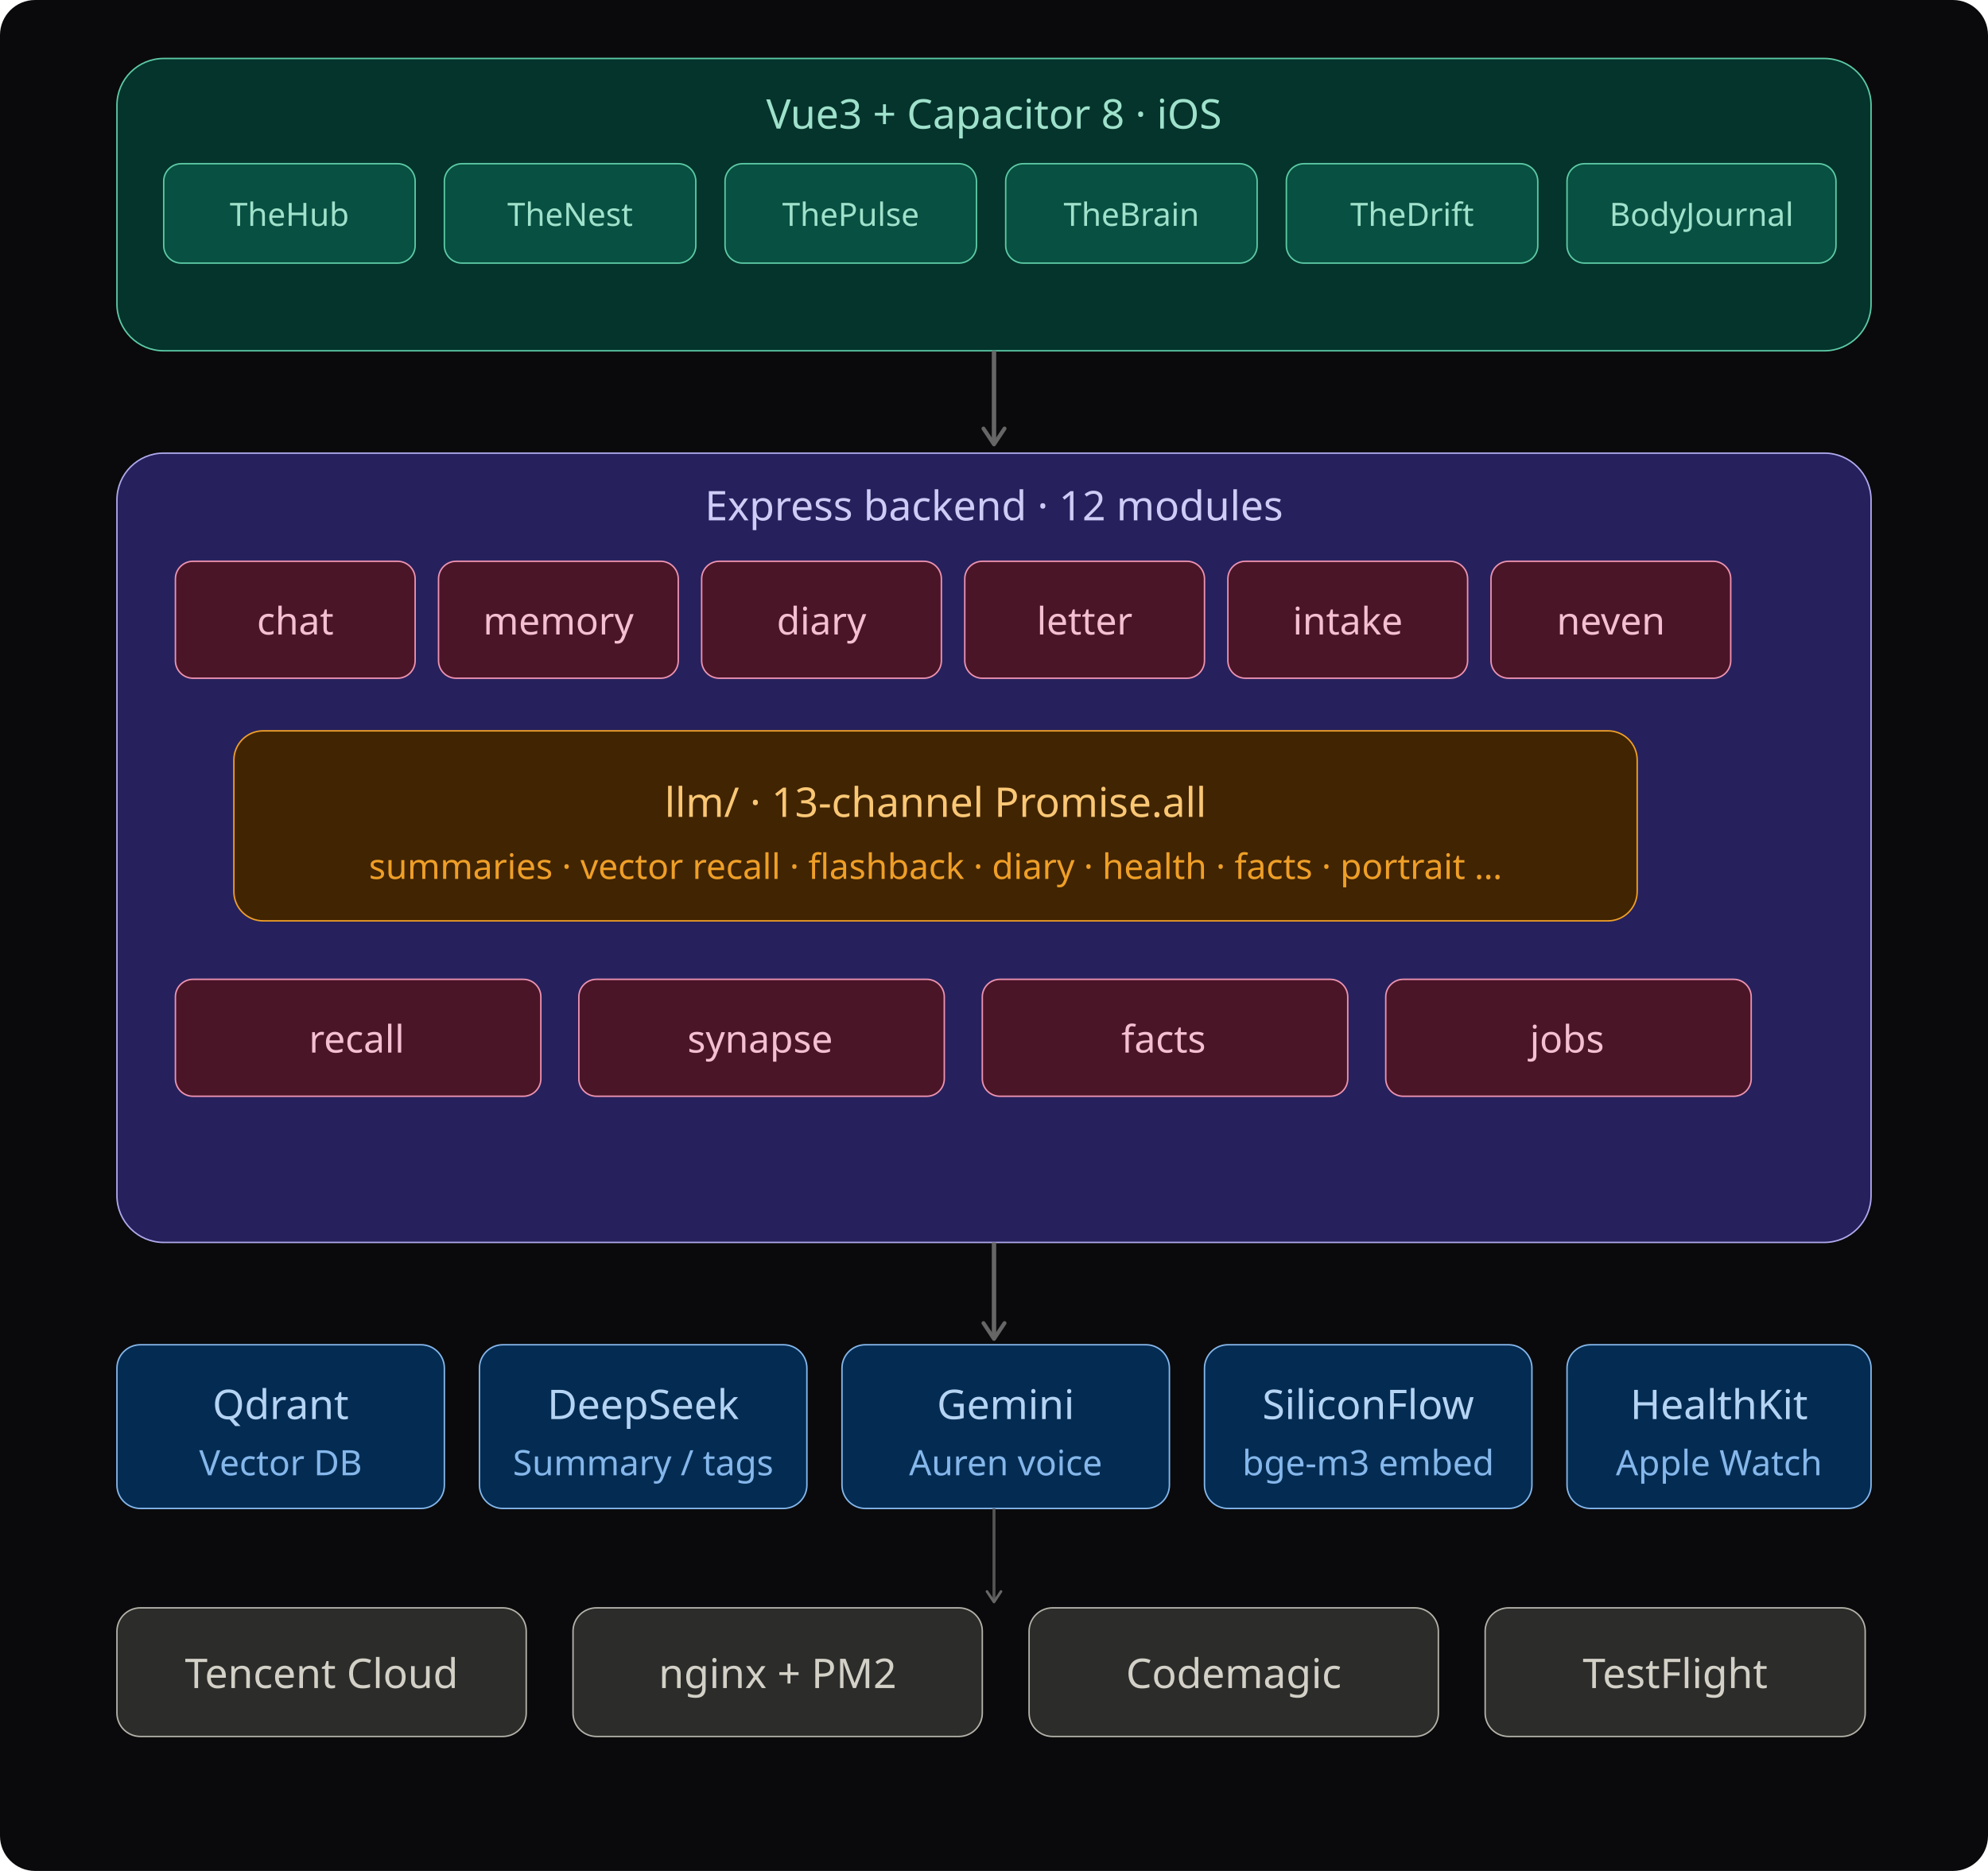
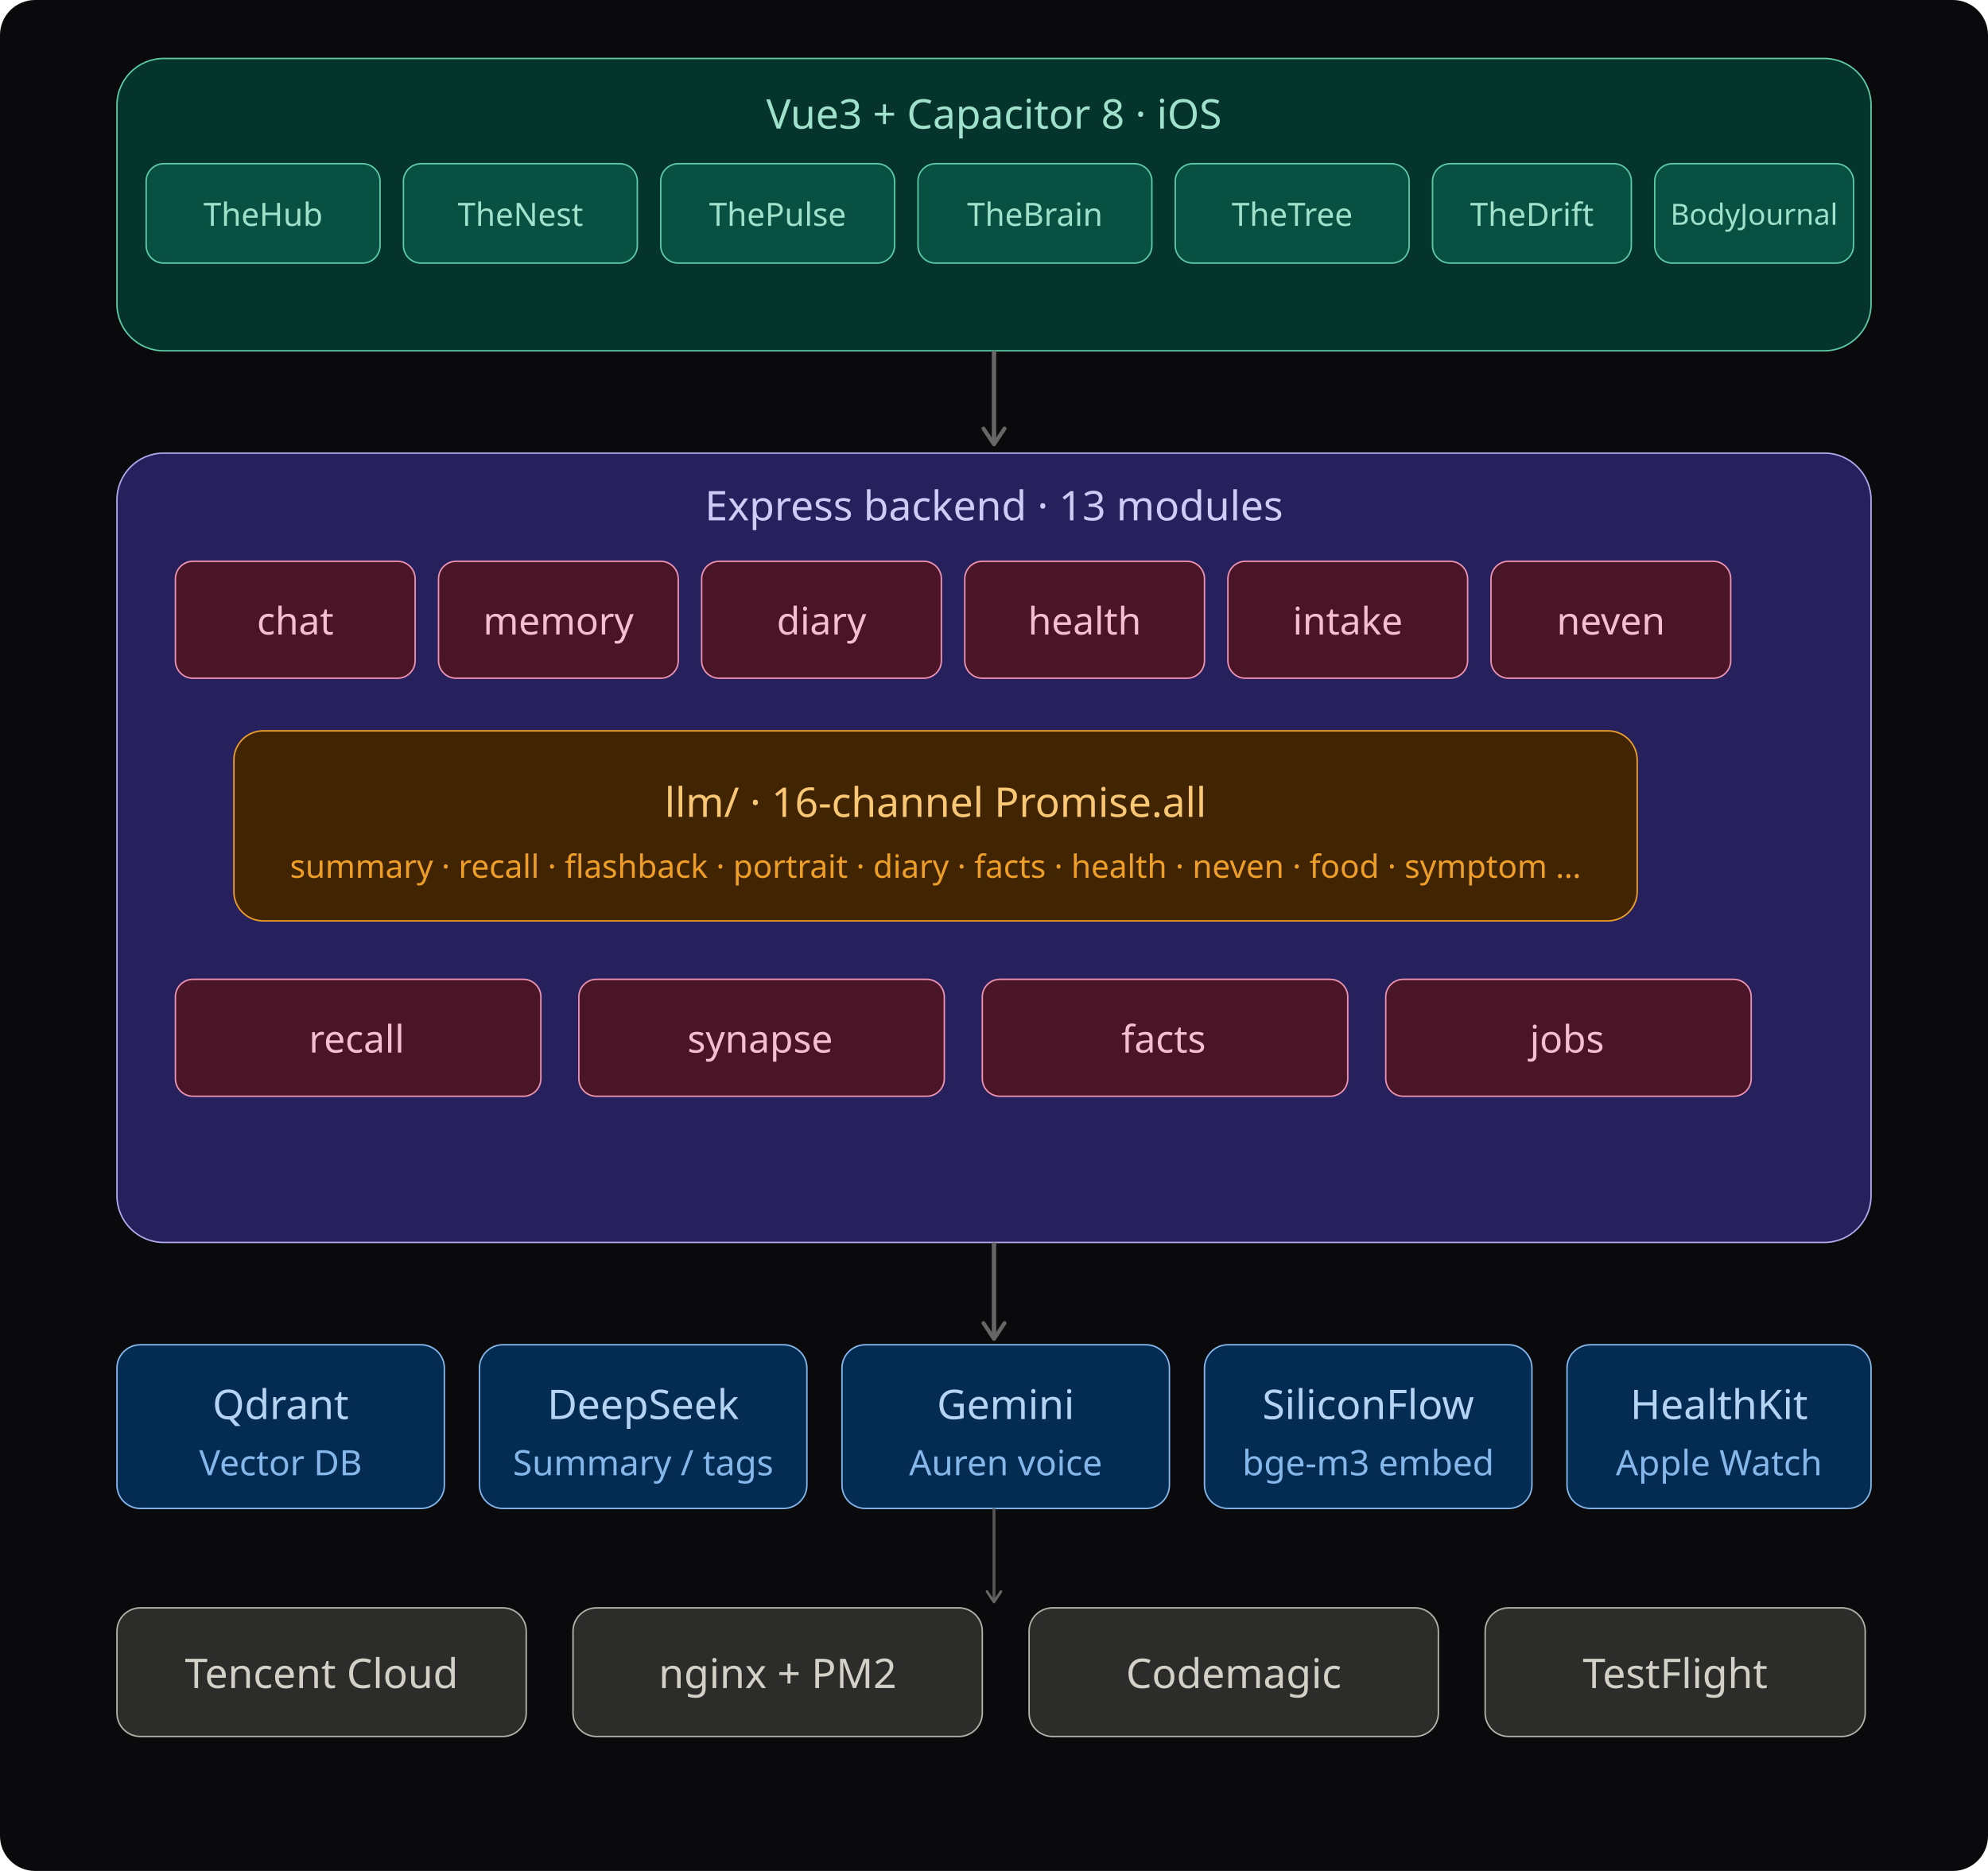
<svg xmlns="http://www.w3.org/2000/svg" width="680" height="640" viewBox="0 0 680 640" role="img">
  <defs>
    <marker id="arrow" viewBox="0 0 10 10" refX="8" refY="5" markerWidth="6" markerHeight="6" orient="auto-start-reverse">
      <path d="M2 1L8 5L2 9" fill="none" stroke="#666" stroke-width="1.5" stroke-linecap="round" stroke-linejoin="round" />
    </marker>
  </defs>
  <rect width="680" height="640" rx="12" fill="#0a0a0c" />
  <rect x="40" y="20" width="600" height="100" rx="16" fill="#04342C" stroke="#5DCAA5" stroke-width="0.5" />
  <text x="340" y="44" text-anchor="middle" font-family="sans-serif" font-size="14" font-weight="500" fill="#9FE1CB">Vue3 + Capacitor 8 · iOS</text>
-   <rect x="56" y="56" width="86" height="34" rx="6" fill="#085041" stroke="#5DCAA5" stroke-width="0.5" />
-   <text x="99" y="73" text-anchor="middle" dominant-baseline="central" font-family="sans-serif" font-size="11" fill="#9FE1CB">TheHub</text>
-   <rect x="152" y="56" width="86" height="34" rx="6" fill="#085041" stroke="#5DCAA5" stroke-width="0.5" />
-   <text x="195" y="73" text-anchor="middle" dominant-baseline="central" font-family="sans-serif" font-size="11" fill="#9FE1CB">TheNest</text>
-   <rect x="248" y="56" width="86" height="34" rx="6" fill="#085041" stroke="#5DCAA5" stroke-width="0.5" />
-   <text x="291" y="73" text-anchor="middle" dominant-baseline="central" font-family="sans-serif" font-size="11" fill="#9FE1CB">ThePulse</text>
-   <rect x="344" y="56" width="86" height="34" rx="6" fill="#085041" stroke="#5DCAA5" stroke-width="0.5" />
-   <text x="387" y="73" text-anchor="middle" dominant-baseline="central" font-family="sans-serif" font-size="11" fill="#9FE1CB">TheBrain</text>
-   <rect x="440" y="56" width="86" height="34" rx="6" fill="#085041" stroke="#5DCAA5" stroke-width="0.5" />
-   <text x="483" y="73" text-anchor="middle" dominant-baseline="central" font-family="sans-serif" font-size="11" fill="#9FE1CB">TheDrift</text>
-   <rect x="536" y="56" width="92" height="34" rx="6" fill="#085041" stroke="#5DCAA5" stroke-width="0.5" />
-   <text x="582" y="73" text-anchor="middle" dominant-baseline="central" font-family="sans-serif" font-size="11" fill="#9FE1CB">BodyJournal</text>
+   <rect x="50" y="56" width="80" height="34" rx="6" fill="#085041" stroke="#5DCAA5" stroke-width="0.5" />
+   <text x="90" y="73" text-anchor="middle" dominant-baseline="central" font-family="sans-serif" font-size="11" fill="#9FE1CB">TheHub</text>
+   <rect x="138" y="56" width="80" height="34" rx="6" fill="#085041" stroke="#5DCAA5" stroke-width="0.5" />
+   <text x="178" y="73" text-anchor="middle" dominant-baseline="central" font-family="sans-serif" font-size="11" fill="#9FE1CB">TheNest</text>
+   <rect x="226" y="56" width="80" height="34" rx="6" fill="#085041" stroke="#5DCAA5" stroke-width="0.5" />
+   <text x="266" y="73" text-anchor="middle" dominant-baseline="central" font-family="sans-serif" font-size="11" fill="#9FE1CB">ThePulse</text>
+   <rect x="314" y="56" width="80" height="34" rx="6" fill="#085041" stroke="#5DCAA5" stroke-width="0.5" />
+   <text x="354" y="73" text-anchor="middle" dominant-baseline="central" font-family="sans-serif" font-size="11" fill="#9FE1CB">TheBrain</text>
+   <rect x="402" y="56" width="80" height="34" rx="6" fill="#085041" stroke="#5DCAA5" stroke-width="0.5" />
+   <text x="442" y="73" text-anchor="middle" dominant-baseline="central" font-family="sans-serif" font-size="11" fill="#9FE1CB">TheTree</text>
+   <rect x="490" y="56" width="68" height="34" rx="6" fill="#085041" stroke="#5DCAA5" stroke-width="0.5" />
+   <text x="524" y="73" text-anchor="middle" dominant-baseline="central" font-family="sans-serif" font-size="11" fill="#9FE1CB">TheDrift</text>
+   <rect x="566" y="56" width="68" height="34" rx="6" fill="#085041" stroke="#5DCAA5" stroke-width="0.5" />
+   <text x="600" y="73" text-anchor="middle" dominant-baseline="central" font-family="sans-serif" font-size="10" fill="#9FE1CB">BodyJournal</text>
  <line x1="340" y1="120" x2="340" y2="152" stroke="#666" stroke-width="1.5" marker-end="url(#arrow)" />
  <rect x="40" y="155" width="600" height="270" rx="16" fill="#26215C" stroke="#AFA9EC" stroke-width="0.5" />
-   <text x="340" y="178" text-anchor="middle" font-family="sans-serif" font-size="14" font-weight="500" fill="#CECBF6">Express backend · 12 modules</text>
+   <text x="340" y="178" text-anchor="middle" font-family="sans-serif" font-size="14" font-weight="500" fill="#CECBF6">Express backend · 13 modules</text>
  <rect x="60" y="192" width="82" height="40" rx="6" fill="#4B1528" stroke="#ED93B1" stroke-width="0.5" />
  <text x="101" y="212" text-anchor="middle" dominant-baseline="central" font-family="sans-serif" font-size="13" font-weight="500" fill="#F4C0D1">chat</text>
  <rect x="150" y="192" width="82" height="40" rx="6" fill="#4B1528" stroke="#ED93B1" stroke-width="0.5" />
  <text x="191" y="212" text-anchor="middle" dominant-baseline="central" font-family="sans-serif" font-size="13" font-weight="500" fill="#F4C0D1">memory</text>
  <rect x="240" y="192" width="82" height="40" rx="6" fill="#4B1528" stroke="#ED93B1" stroke-width="0.5" />
  <text x="281" y="212" text-anchor="middle" dominant-baseline="central" font-family="sans-serif" font-size="13" font-weight="500" fill="#F4C0D1">diary</text>
  <rect x="330" y="192" width="82" height="40" rx="6" fill="#4B1528" stroke="#ED93B1" stroke-width="0.5" />
-   <text x="371" y="212" text-anchor="middle" dominant-baseline="central" font-family="sans-serif" font-size="13" font-weight="500" fill="#F4C0D1">letter</text>
+   <text x="371" y="212" text-anchor="middle" dominant-baseline="central" font-family="sans-serif" font-size="13" font-weight="500" fill="#F4C0D1">health</text>
  <rect x="420" y="192" width="82" height="40" rx="6" fill="#4B1528" stroke="#ED93B1" stroke-width="0.5" />
  <text x="461" y="212" text-anchor="middle" dominant-baseline="central" font-family="sans-serif" font-size="13" font-weight="500" fill="#F4C0D1">intake</text>
  <rect x="510" y="192" width="82" height="40" rx="6" fill="#4B1528" stroke="#ED93B1" stroke-width="0.5" />
  <text x="551" y="212" text-anchor="middle" dominant-baseline="central" font-family="sans-serif" font-size="13" font-weight="500" fill="#F4C0D1">neven</text>
  <rect x="80" y="250" width="480" height="65" rx="10" fill="#412402" stroke="#EF9F27" stroke-width="0.5" />
-   <text x="320" y="274" text-anchor="middle" dominant-baseline="central" font-family="sans-serif" font-size="14" font-weight="500" fill="#FAC775">llm/ · 13-channel Promise.all</text>
-   <text x="320" y="296" text-anchor="middle" dominant-baseline="central" font-family="sans-serif" font-size="12" fill="#EF9F27">summaries · vector recall · flashback · diary · health · facts · portrait …</text>
+   <text x="320" y="274" text-anchor="middle" dominant-baseline="central" font-family="sans-serif" font-size="14" font-weight="500" fill="#FAC775">llm/ · 16-channel Promise.all</text>
+   <text x="320" y="296" text-anchor="middle" dominant-baseline="central" font-family="sans-serif" font-size="11" fill="#EF9F27">summary · recall · flashback · portrait · diary · facts · health · neven · food · symptom …</text>
  <rect x="60" y="335" width="125" height="40" rx="6" fill="#4B1528" stroke="#ED93B1" stroke-width="0.5" />
  <text x="122" y="355" text-anchor="middle" dominant-baseline="central" font-family="sans-serif" font-size="13" font-weight="500" fill="#F4C0D1">recall</text>
  <rect x="198" y="335" width="125" height="40" rx="6" fill="#4B1528" stroke="#ED93B1" stroke-width="0.5" />
  <text x="260" y="355" text-anchor="middle" dominant-baseline="central" font-family="sans-serif" font-size="13" font-weight="500" fill="#F4C0D1">synapse</text>
  <rect x="336" y="335" width="125" height="40" rx="6" fill="#4B1528" stroke="#ED93B1" stroke-width="0.5" />
  <text x="398" y="355" text-anchor="middle" dominant-baseline="central" font-family="sans-serif" font-size="13" font-weight="500" fill="#F4C0D1">facts</text>
  <rect x="474" y="335" width="125" height="40" rx="6" fill="#4B1528" stroke="#ED93B1" stroke-width="0.5" />
  <text x="536" y="355" text-anchor="middle" dominant-baseline="central" font-family="sans-serif" font-size="13" font-weight="500" fill="#F4C0D1">jobs</text>
  <line x1="340" y1="425" x2="340" y2="458" stroke="#666" stroke-width="1.5" marker-end="url(#arrow)" />
  <rect x="40" y="460" width="112" height="56" rx="8" fill="#042C53" stroke="#85B7EB" stroke-width="0.5" />
  <text x="96" y="480" text-anchor="middle" dominant-baseline="central" font-family="sans-serif" font-size="14" font-weight="500" fill="#B5D4F4">Qdrant</text>
  <text x="96" y="500" text-anchor="middle" dominant-baseline="central" font-family="sans-serif" font-size="12" fill="#85B7EB">Vector DB</text>
  <rect x="164" y="460" width="112" height="56" rx="8" fill="#042C53" stroke="#85B7EB" stroke-width="0.5" />
  <text x="220" y="480" text-anchor="middle" dominant-baseline="central" font-family="sans-serif" font-size="14" font-weight="500" fill="#B5D4F4">DeepSeek</text>
  <text x="220" y="500" text-anchor="middle" dominant-baseline="central" font-family="sans-serif" font-size="12" fill="#85B7EB">Summary / tags</text>
  <rect x="288" y="460" width="112" height="56" rx="8" fill="#042C53" stroke="#85B7EB" stroke-width="0.5" />
  <text x="344" y="480" text-anchor="middle" dominant-baseline="central" font-family="sans-serif" font-size="14" font-weight="500" fill="#B5D4F4">Gemini</text>
  <text x="344" y="500" text-anchor="middle" dominant-baseline="central" font-family="sans-serif" font-size="12" fill="#85B7EB">Auren voice</text>
  <rect x="412" y="460" width="112" height="56" rx="8" fill="#042C53" stroke="#85B7EB" stroke-width="0.5" />
  <text x="468" y="480" text-anchor="middle" dominant-baseline="central" font-family="sans-serif" font-size="14" font-weight="500" fill="#B5D4F4">SiliconFlow</text>
  <text x="468" y="500" text-anchor="middle" dominant-baseline="central" font-family="sans-serif" font-size="12" fill="#85B7EB">bge-m3 embed</text>
  <rect x="536" y="460" width="104" height="56" rx="8" fill="#042C53" stroke="#85B7EB" stroke-width="0.5" />
  <text x="588" y="480" text-anchor="middle" dominant-baseline="central" font-family="sans-serif" font-size="14" font-weight="500" fill="#B5D4F4">HealthKit</text>
  <text x="588" y="500" text-anchor="middle" dominant-baseline="central" font-family="sans-serif" font-size="12" fill="#85B7EB">Apple Watch</text>
  <line x1="340" y1="516" x2="340" y2="548" stroke="#555" stroke-width="1" marker-end="url(#arrow)" />
  <rect x="40" y="550" width="140" height="44" rx="8" fill="#2C2C2A" stroke="#B4B2A9" stroke-width="0.5" />
  <text x="110" y="572" text-anchor="middle" dominant-baseline="central" font-family="sans-serif" font-size="14" font-weight="500" fill="#D3D1C7">Tencent Cloud</text>
  <rect x="196" y="550" width="140" height="44" rx="8" fill="#2C2C2A" stroke="#B4B2A9" stroke-width="0.5" />
  <text x="266" y="572" text-anchor="middle" dominant-baseline="central" font-family="sans-serif" font-size="14" font-weight="500" fill="#D3D1C7">nginx + PM2</text>
  <rect x="352" y="550" width="140" height="44" rx="8" fill="#2C2C2A" stroke="#B4B2A9" stroke-width="0.5" />
  <text x="422" y="572" text-anchor="middle" dominant-baseline="central" font-family="sans-serif" font-size="14" font-weight="500" fill="#D3D1C7">Codemagic</text>
  <rect x="508" y="550" width="130" height="44" rx="8" fill="#2C2C2A" stroke="#B4B2A9" stroke-width="0.5" />
  <text x="573" y="572" text-anchor="middle" dominant-baseline="central" font-family="sans-serif" font-size="14" font-weight="500" fill="#D3D1C7">TestFlight</text>
</svg>
